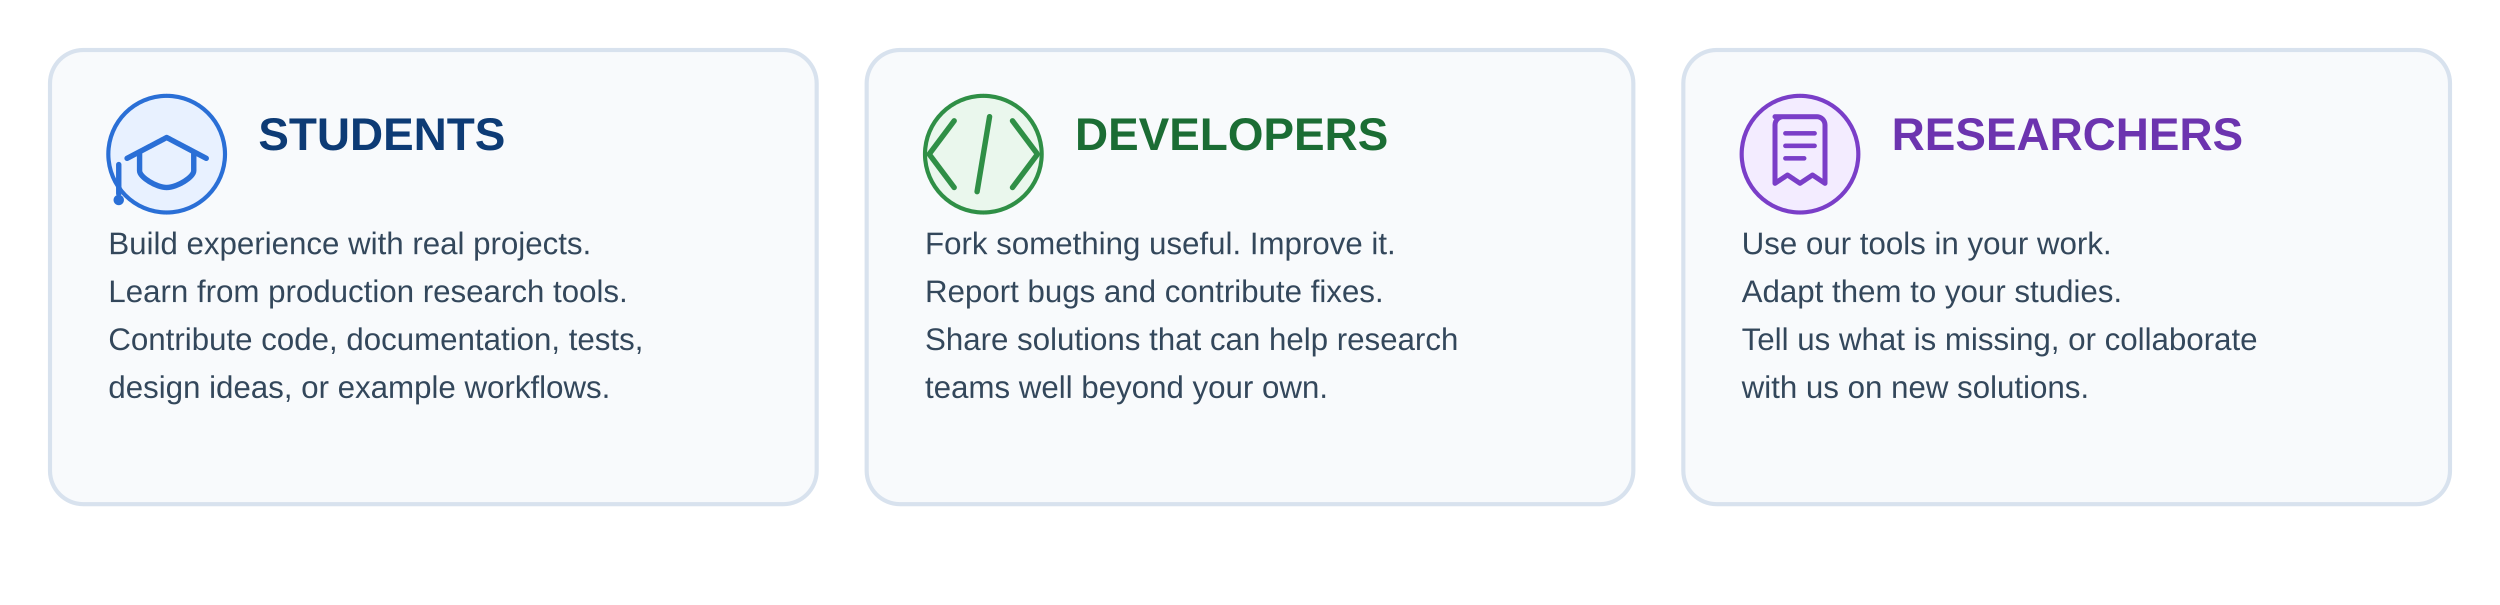
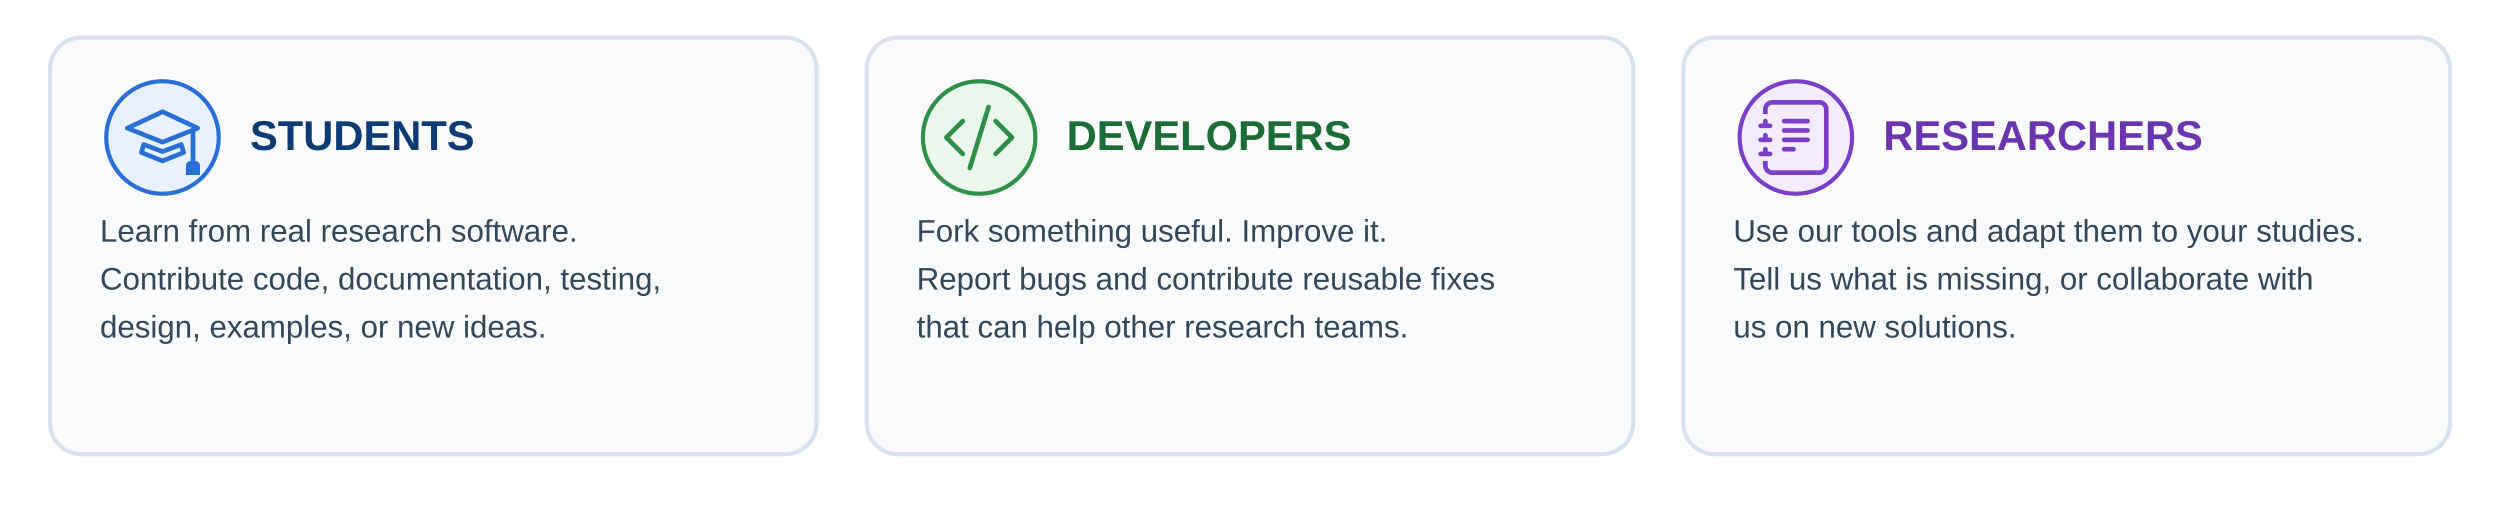
- <svg xmlns="http://www.w3.org/2000/svg" viewBox="0 0 1200 290" role="img" aria-labelledby="title desc">
+ <svg xmlns="http://www.w3.org/2000/svg" viewBox="0 0 1200 252" role="img" aria-labelledby="title desc">
  <defs>
-     <style>.card{fill:#F8FAFC;stroke:#D8E2EE;stroke-width:2}.title{font:700 22px Arial, Helvetica, sans-serif}.desc{font:400 15px Arial, Helvetica, sans-serif;fill:#33475B}</style>
+     <style>.card{fill:#F8FAFC;stroke:#D8E2EE;stroke-width:2}.title{font:700 20px Arial,Helvetica,sans-serif}.desc{font:400 15px Arial,Helvetica,sans-serif;fill:#33475B}</style>
  </defs>
-   <rect x="24" y="24" rx="16" ry="16" width="368" height="218" class="card" />
-   <circle cx="80" cy="74" r="28" fill="#E8F1FF" stroke="#2A6FD6" stroke-width="2" />
-   <path d="M61 76l19-10 19 10M67 73v9c0 3 8 8 13 8s13-5 13-8v-9M57 79v14" fill="none" stroke="#2A6FD6" stroke-width="2.6" stroke-linecap="round" stroke-linejoin="round" />
-   <circle cx="57" cy="96" r="2.5" fill="#2A6FD6" />
-   <text x="124" y="72" fill="#0D3B75" class="title">STUDENTS</text>
-   <text x="52" y="122" class="desc">Build experience with real projects.</text>
-   <text x="52" y="145" class="desc">Learn from production research tools.</text>
-   <text x="52" y="168" class="desc">Contribute code, documentation, tests,</text>
-   <text x="52" y="191" class="desc">design ideas, or example workflows.</text>
-   <rect x="416" y="24" rx="16" ry="16" width="368" height="218" class="card" />
-   <circle cx="472" cy="74" r="28" fill="#EAF7ED" stroke="#2F8F46" stroke-width="2" />
-   <path d="M458 58l-12 16 12 16M486 58l12 16-12 16M469 92l6-36" fill="none" stroke="#2F8F46" stroke-width="2.6" stroke-linecap="round" stroke-linejoin="round" />
-   <text x="516" y="72" fill="#1B6D34" class="title">DEVELOPERS</text>
-   <text x="444" y="122" class="desc">Fork something useful. Improve it.</text>
-   <text x="444" y="145" class="desc">Report bugs and contribute fixes.</text>
-   <text x="444" y="168" class="desc">Share solutions that can help research</text>
-   <text x="444" y="191" class="desc">teams well beyond your own.</text>
-   <rect x="808" y="24" rx="16" ry="16" width="368" height="218" class="card" />
-   <circle cx="864" cy="74" r="28" fill="#F3ECFF" stroke="#7A3EC8" stroke-width="2" />
-   <path d="M852 56h20a4 4 0 0 1 4 4v28l-6-4-6 4-6-4-6 4V60a4 4 0 0 1 4-4z" fill="none" stroke="#7A3EC8" stroke-width="2.4" stroke-linejoin="round" />
-   <path d="M857 64h14M857 70h14M857 76h9" fill="none" stroke="#7A3EC8" stroke-width="2.2" stroke-linecap="round" />
-   <text x="908" y="72" fill="#6C34AF" class="title">RESEARCHERS</text>
-   <text x="836" y="122" class="desc">Use our tools in your work.</text>
-   <text x="836" y="145" class="desc">Adapt them to your studies.</text>
-   <text x="836" y="168" class="desc">Tell us what is missing, or collaborate</text>
-   <text x="836" y="191" class="desc">with us on new solutions.</text>
+   <rect x="24" y="18" rx="15" width="368" height="200" class="card" />
+   <circle cx="78" cy="66" r="27" fill="#E8F1FF" stroke="#2A6FD6" stroke-width="2" />
+   <g transform="translate(60 48) scale(2.25)" fill="#2A6FD6">
+     <path d="M8.211 2.047a.5.5 0 0 0-.422 0l-7.5 3.5a.5.5 0 0 0 .025.917l7.5 3a.5.5 0 0 0 .372 0L14 7.14V13a1 1 0 0 0-1 1v2h3v-2a1 1 0 0 0-1-1V6.739l.686-.275a.5.5 0 0 0 .025-.917zM8 8.46 1.758 5.965 8 3.052l6.242 2.913z" />
+     <path d="M4.176 9.032a.5.5 0 0 0-.656.327l-.5 1.7a.5.5 0 0 0 .294.605l4.5 1.8a.5.5 0 0 0 .372 0l4.5-1.8a.5.5 0 0 0 .294-.605l-.5-1.7a.5.5 0 0 0-.656-.327L8 10.466zm-.068 1.873.22-.748 3.496 1.311a.5.5 0 0 0 .352 0l3.496-1.311.22.748L8 12.46z" />
+   </g>
+   <text x="120" y="72" fill="#0D3B75" class="title">STUDENTS</text>
+   <text x="48" y="116" class="desc">Learn from real research software.</text>
+   <text x="48" y="139" class="desc">Contribute code, documentation, testing,</text>
+   <text x="48" y="162" class="desc">design, examples, or new ideas.</text>
+   <rect x="416" y="18" rx="15" width="368" height="200" class="card" />
+   <circle cx="470" cy="66" r="27" fill="#EAF7ED" stroke="#2F8F46" stroke-width="2" />
+   <g transform="translate(452 48) scale(2.25)" fill="#2F8F46">
+     <path d="M10.478 1.647a.5.5 0 1 0-.956-.294l-4 13a.5.5 0 0 0 .956.294zM4.854 4.146a.5.5 0 0 1 0 .708L1.707 8l3.147 3.146a.5.5 0 0 1-.708.708l-3.5-3.5a.5.5 0 0 1 0-.708l3.5-3.5a.5.5 0 0 1 .708 0m6.292 0a.5.5 0 0 0 0 .708L14.293 8l-3.147 3.146a.5.5 0 0 0 .708.708l3.5-3.5a.5.5 0 0 0 0-.708l-3.5-3.5a.5.5 0 0 0-.708 0" />
+   </g>
+   <text x="512" y="72" fill="#1B6D34" class="title">DEVELOPERS</text>
+   <text x="440" y="116" class="desc">Fork something useful. Improve it.</text>
+   <text x="440" y="139" class="desc">Report bugs and contribute reusable fixes</text>
+   <text x="440" y="162" class="desc">that can help other research teams.</text>
+   <rect x="808" y="18" rx="15" width="368" height="200" class="card" />
+   <circle cx="862" cy="66" r="27" fill="#F3ECFF" stroke="#7A3EC8" stroke-width="2" />
+   <g transform="translate(844 48) scale(2.25)" fill="#7A3EC8">
+     <path d="M5 10.5a.5.5 0 0 1 .5-.5h2a.5.5 0 0 1 0 1h-2a.5.5 0 0 1-.5-.5m0-2a.5.5 0 0 1 .5-.5h5a.5.5 0 0 1 0 1h-5a.5.5 0 0 1-.5-.5m0-2a.5.5 0 0 1 .5-.5h5a.5.5 0 0 1 0 1h-5a.5.5 0 0 1-.5-.5m0-2a.5.5 0 0 1 .5-.5h5a.5.5 0 0 1 0 1h-5a.5.5 0 0 1-.5-.5" />
+     <path d="M3 0h10a2 2 0 0 1 2 2v12a2 2 0 0 1-2 2H3a2 2 0 0 1-2-2v-1h1v1a1 1 0 0 0 1 1h10a1 1 0 0 0 1-1V2a1 1 0 0 0-1-1H3a1 1 0 0 0-1 1v1H1V2a2 2 0 0 1 2-2" />
+     <path d="M1 5v-.5a.5.5 0 0 1 1 0V5h.5a.5.5 0 0 1 0 1h-2a.5.5 0 0 1 0-1zm0 3v-.5a.5.5 0 0 1 1 0V8h.5a.5.5 0 0 1 0 1h-2a.5.5 0 0 1 0-1zm0 3v-.5a.5.5 0 0 1 1 0v.5h.5a.5.5 0 0 1 0 1h-2a.5.5 0 0 1 0-1z" />
+   </g>
+   <text x="904" y="72" fill="#6C34AF" class="title">RESEARCHERS</text>
+   <text x="832" y="116" class="desc">Use our tools and adapt them to your studies.</text>
+   <text x="832" y="139" class="desc">Tell us what is missing, or collaborate with</text>
+   <text x="832" y="162" class="desc">us on new solutions.</text>
</svg>
